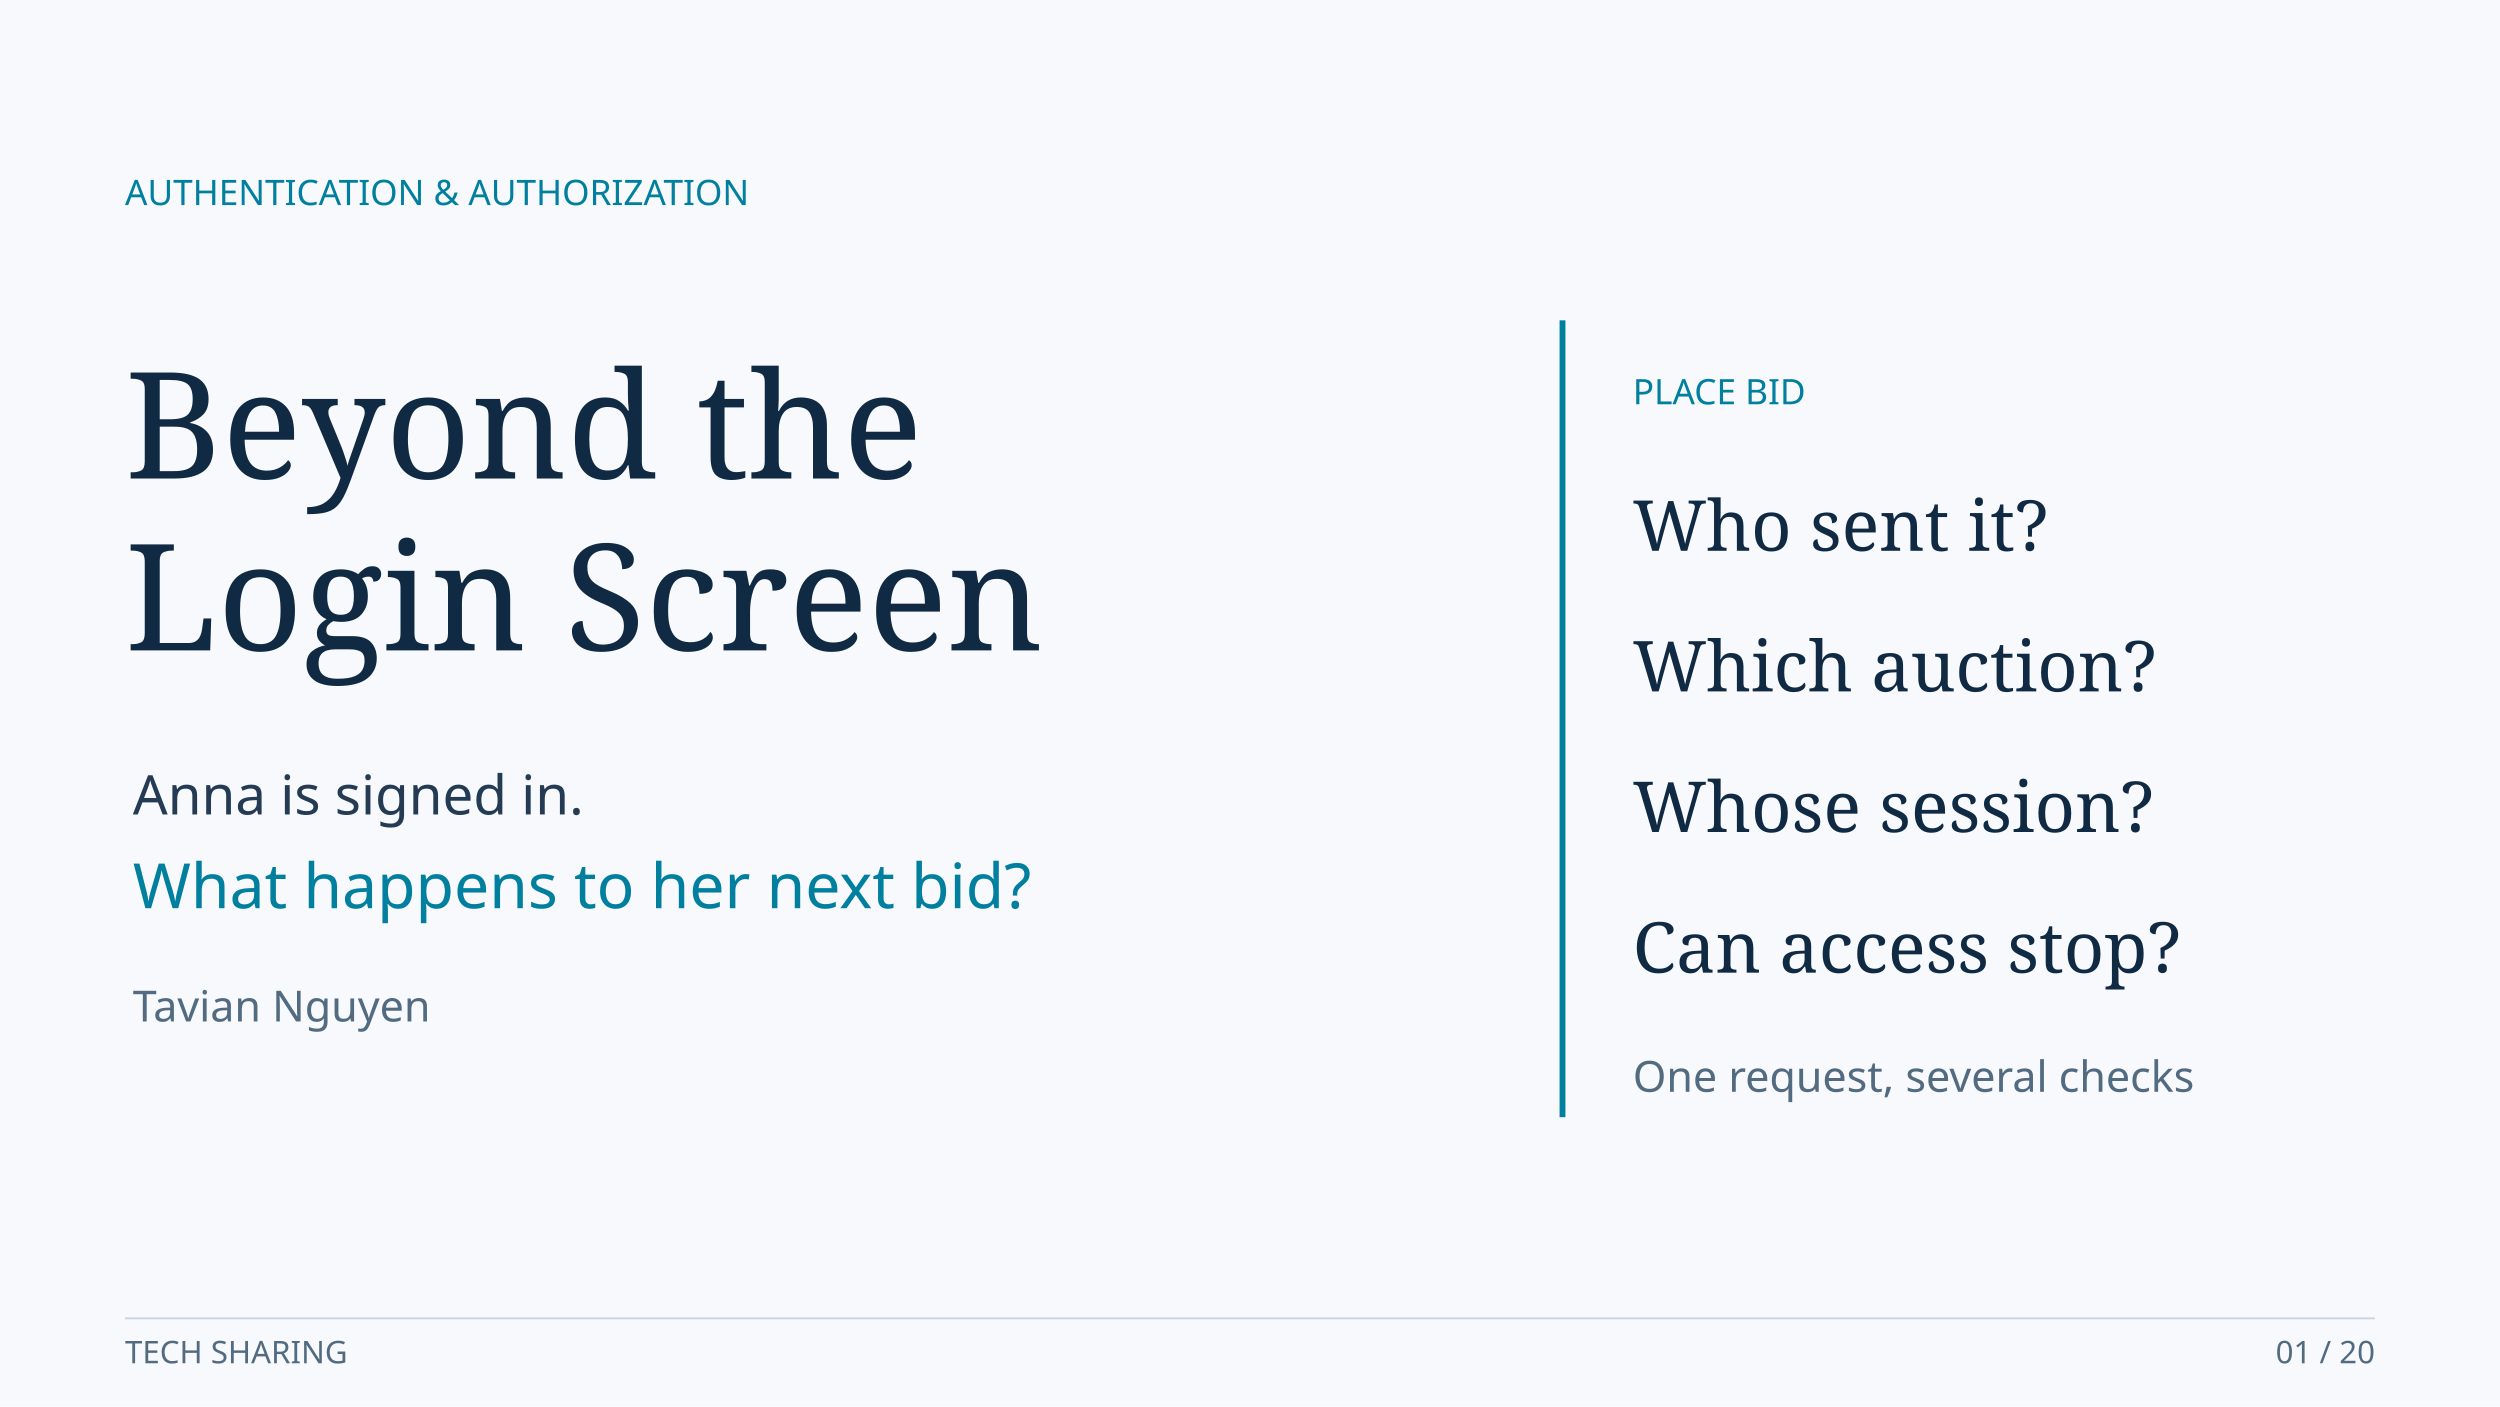
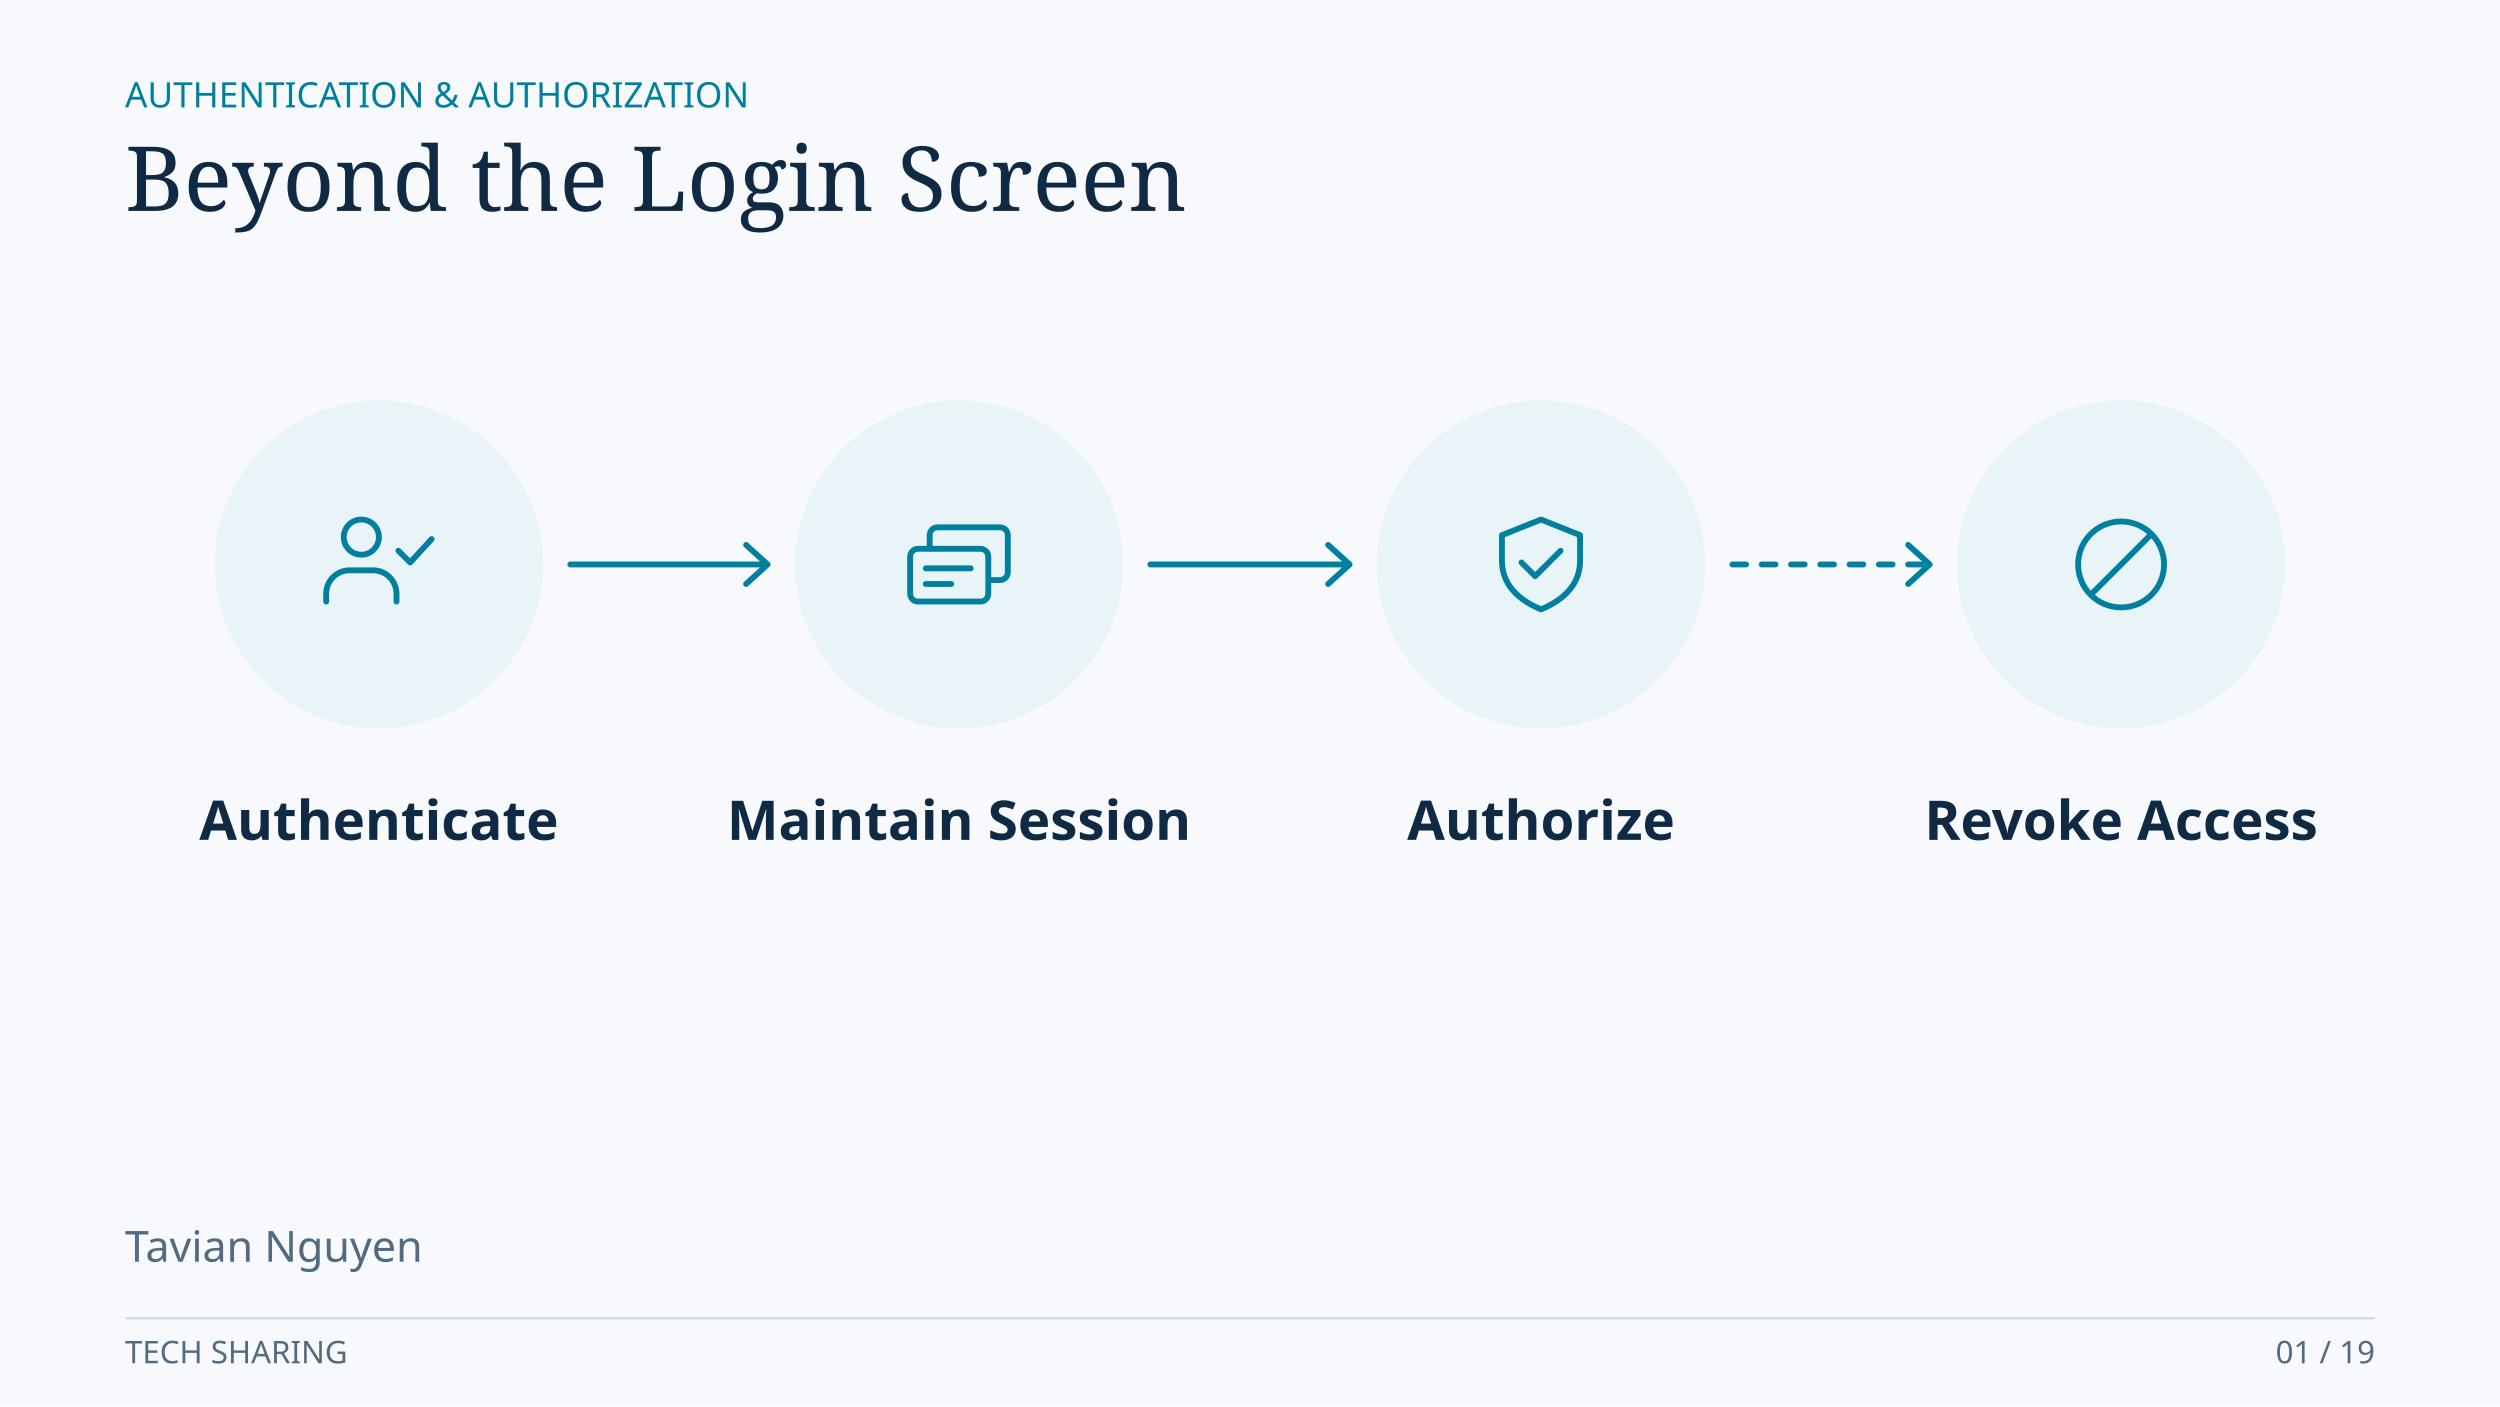
<svg xmlns="http://www.w3.org/2000/svg" viewBox="0 0 1280 720" data-pptx-page-role="cover" font-family="Segoe UI, sans-serif">
  <rect id="background" data-pptx-role="background" width="1280" height="720" fill="#F7F9FC" />
-   <g id="cover-title" data-pptx-bounds="64 76 690 460">
-     <text x="64" y="105" font-size="18" fill="#007F9E">AUTHENTICATION &amp; AUTHORIZATION</text>
-     <text x="64" y="245" font-family="Cambria, serif" font-size="76" fill="#102A43">Beyond the<tspan x="64" dy="88">Login Screen</tspan>
-     </text>
-     <text x="68" y="417" font-size="28" fill="#243B53">Anna is signed in.</text>
-     <text x="68" y="465" font-size="32" fill="#007F9E">What happens to her next bid?</text>
-     <text x="68" y="523" font-size="22" fill="#526B80">Tavian Nguyen</text>
+   <g id="cover-title" data-pptx-bounds="64 33 1152 148">
+     <text x="64" y="55" font-size="18" fill="#007F9E">AUTHENTICATION &amp; AUTHORIZATION</text>
+     <text x="64" y="108" font-family="Cambria, serif" font-size="46" fill="#102A43">Beyond the Login Screen</text>
  </g>
-   <g id="bid-questions" data-pptx-bounds="800 160 416 425">
-     <line x1="800" y1="164" x2="800" y2="572" stroke="#007F9E" stroke-width="3" />
-     <text x="836" y="207" font-size="18" fill="#007F9E">PLACE BID</text>
-     <text x="836" y="282" font-family="Cambria, serif" font-size="36" fill="#102A43">Who sent it?</text>
-     <text x="836" y="354" font-family="Cambria, serif" font-size="36" fill="#102A43">Which auction?</text>
-     <text x="836" y="426" font-family="Cambria, serif" font-size="36" fill="#102A43">Whose session?</text>
-     <text x="836" y="498" font-family="Cambria, serif" font-size="36" fill="#102A43">Can access stop?</text>
-     <text x="836" y="559" font-size="22" fill="#526B80">One request, several checks</text>
+   <g id="access-lifecycle" data-pptx-bounds="64 198 1152 254">
+     <g id="lifecycle-arrows" fill="none" stroke="#007F9E" stroke-width="3" stroke-linecap="round" stroke-linejoin="round">
+       <path d="M 292 289 H 393 M 382 279 L 393 289 L 382 299" />
+       <path d="M 589 289 H 691 M 680 279 L 691 289 L 680 299" />
+       <line x1="887" y1="289" x2="988" y2="289" stroke-dasharray="7 8" />
+       <path d="M 977 279 L 988 289 L 977 299" />
+     </g>
+     <g id="authenticate">
+       <circle cx="194" cy="289" r="84" fill="#E8F4F8" />
+       <g fill="none" stroke="#007F9E" stroke-width="3" stroke-linecap="round" stroke-linejoin="round" transform="translate(0 -98)">
+         <circle cx="185" cy="373" r="9" />
+         <path d="M 167 406 V 402 A 12 12 0 0 1 179 390 H 191 A 12 12 0 0 1 203 402 V 406 M 204 380 L 210 386 L 221 374" />
+       </g>
+       <text x="194" y="430" text-anchor="middle" font-size="28" font-weight="700" fill="#102A43">Authenticate</text>
+     </g>
+     <g id="maintain-session">
+       <circle cx="491" cy="289" r="84" fill="#E8F4F8" />
+       <g stroke="#007F9E" stroke-width="3" stroke-linecap="round" stroke-linejoin="round" transform="translate(0 -98)">
+         <rect x="476" y="368" width="40" height="27" rx="4" fill="none" />
+         <rect x="466" y="379" width="40" height="27" rx="4" fill="#E8F4F8" />
+         <path d="M 474 389 H 497 M 474 397 H 487" fill="none" />
+       </g>
+       <text x="491" y="430" text-anchor="middle" font-size="28" font-weight="700" fill="#102A43">Maintain Session</text>
+     </g>
+     <g id="authorize">
+       <circle cx="789" cy="289" r="84" fill="#E8F4F8" />
+       <g fill="none" stroke="#007F9E" stroke-width="3" stroke-linecap="round" stroke-linejoin="round" transform="translate(0 -98)">
+         <path d="M 789 364 L 809 372 V 385 C 809 397 801 405 789 410 C 777 405 769 397 769 385 V 372 Z" />
+         <path d="M 779 386 L 786 393 L 799 380" />
+       </g>
+       <text x="789" y="430" text-anchor="middle" font-size="28" font-weight="700" fill="#102A43">Authorize</text>
+     </g>
+     <g id="revoke-access">
+       <circle cx="1086" cy="289" r="84" fill="#E8F4F8" />
+       <g fill="none" stroke="#007F9E" stroke-width="3" stroke-linecap="round" transform="translate(0 -98)">
+         <circle cx="1086" cy="387" r="22" />
+         <line x1="1071" y1="402" x2="1101" y2="372" />
+       </g>
+       <text x="1086" y="430" text-anchor="middle" font-size="28" font-weight="700" fill="#102A43">Revoke Access</text>
+     </g>
+   </g>
+   <g id="presenter" data-pptx-bounds="64 620 240 36">
+     <text x="64" y="646" font-size="22" fill="#526B80">Tavian Nguyen</text>
  </g>
  <g id="footer" data-pptx-role="footer" data-pptx-bounds="64 670 1152 40">
    <line x1="64" y1="675" x2="1216" y2="675" stroke="#CAD7E2" />
    <text x="64" y="698" font-size="16" fill="#526B80">TECH SHARING</text>
-     <text x="1216" y="698" text-anchor="end" font-size="16" fill="#526B80">01 / 20</text>
+     <text x="1216" y="698" text-anchor="end" font-size="16" fill="#526B80">01 / 19</text>
  </g>
</svg>
